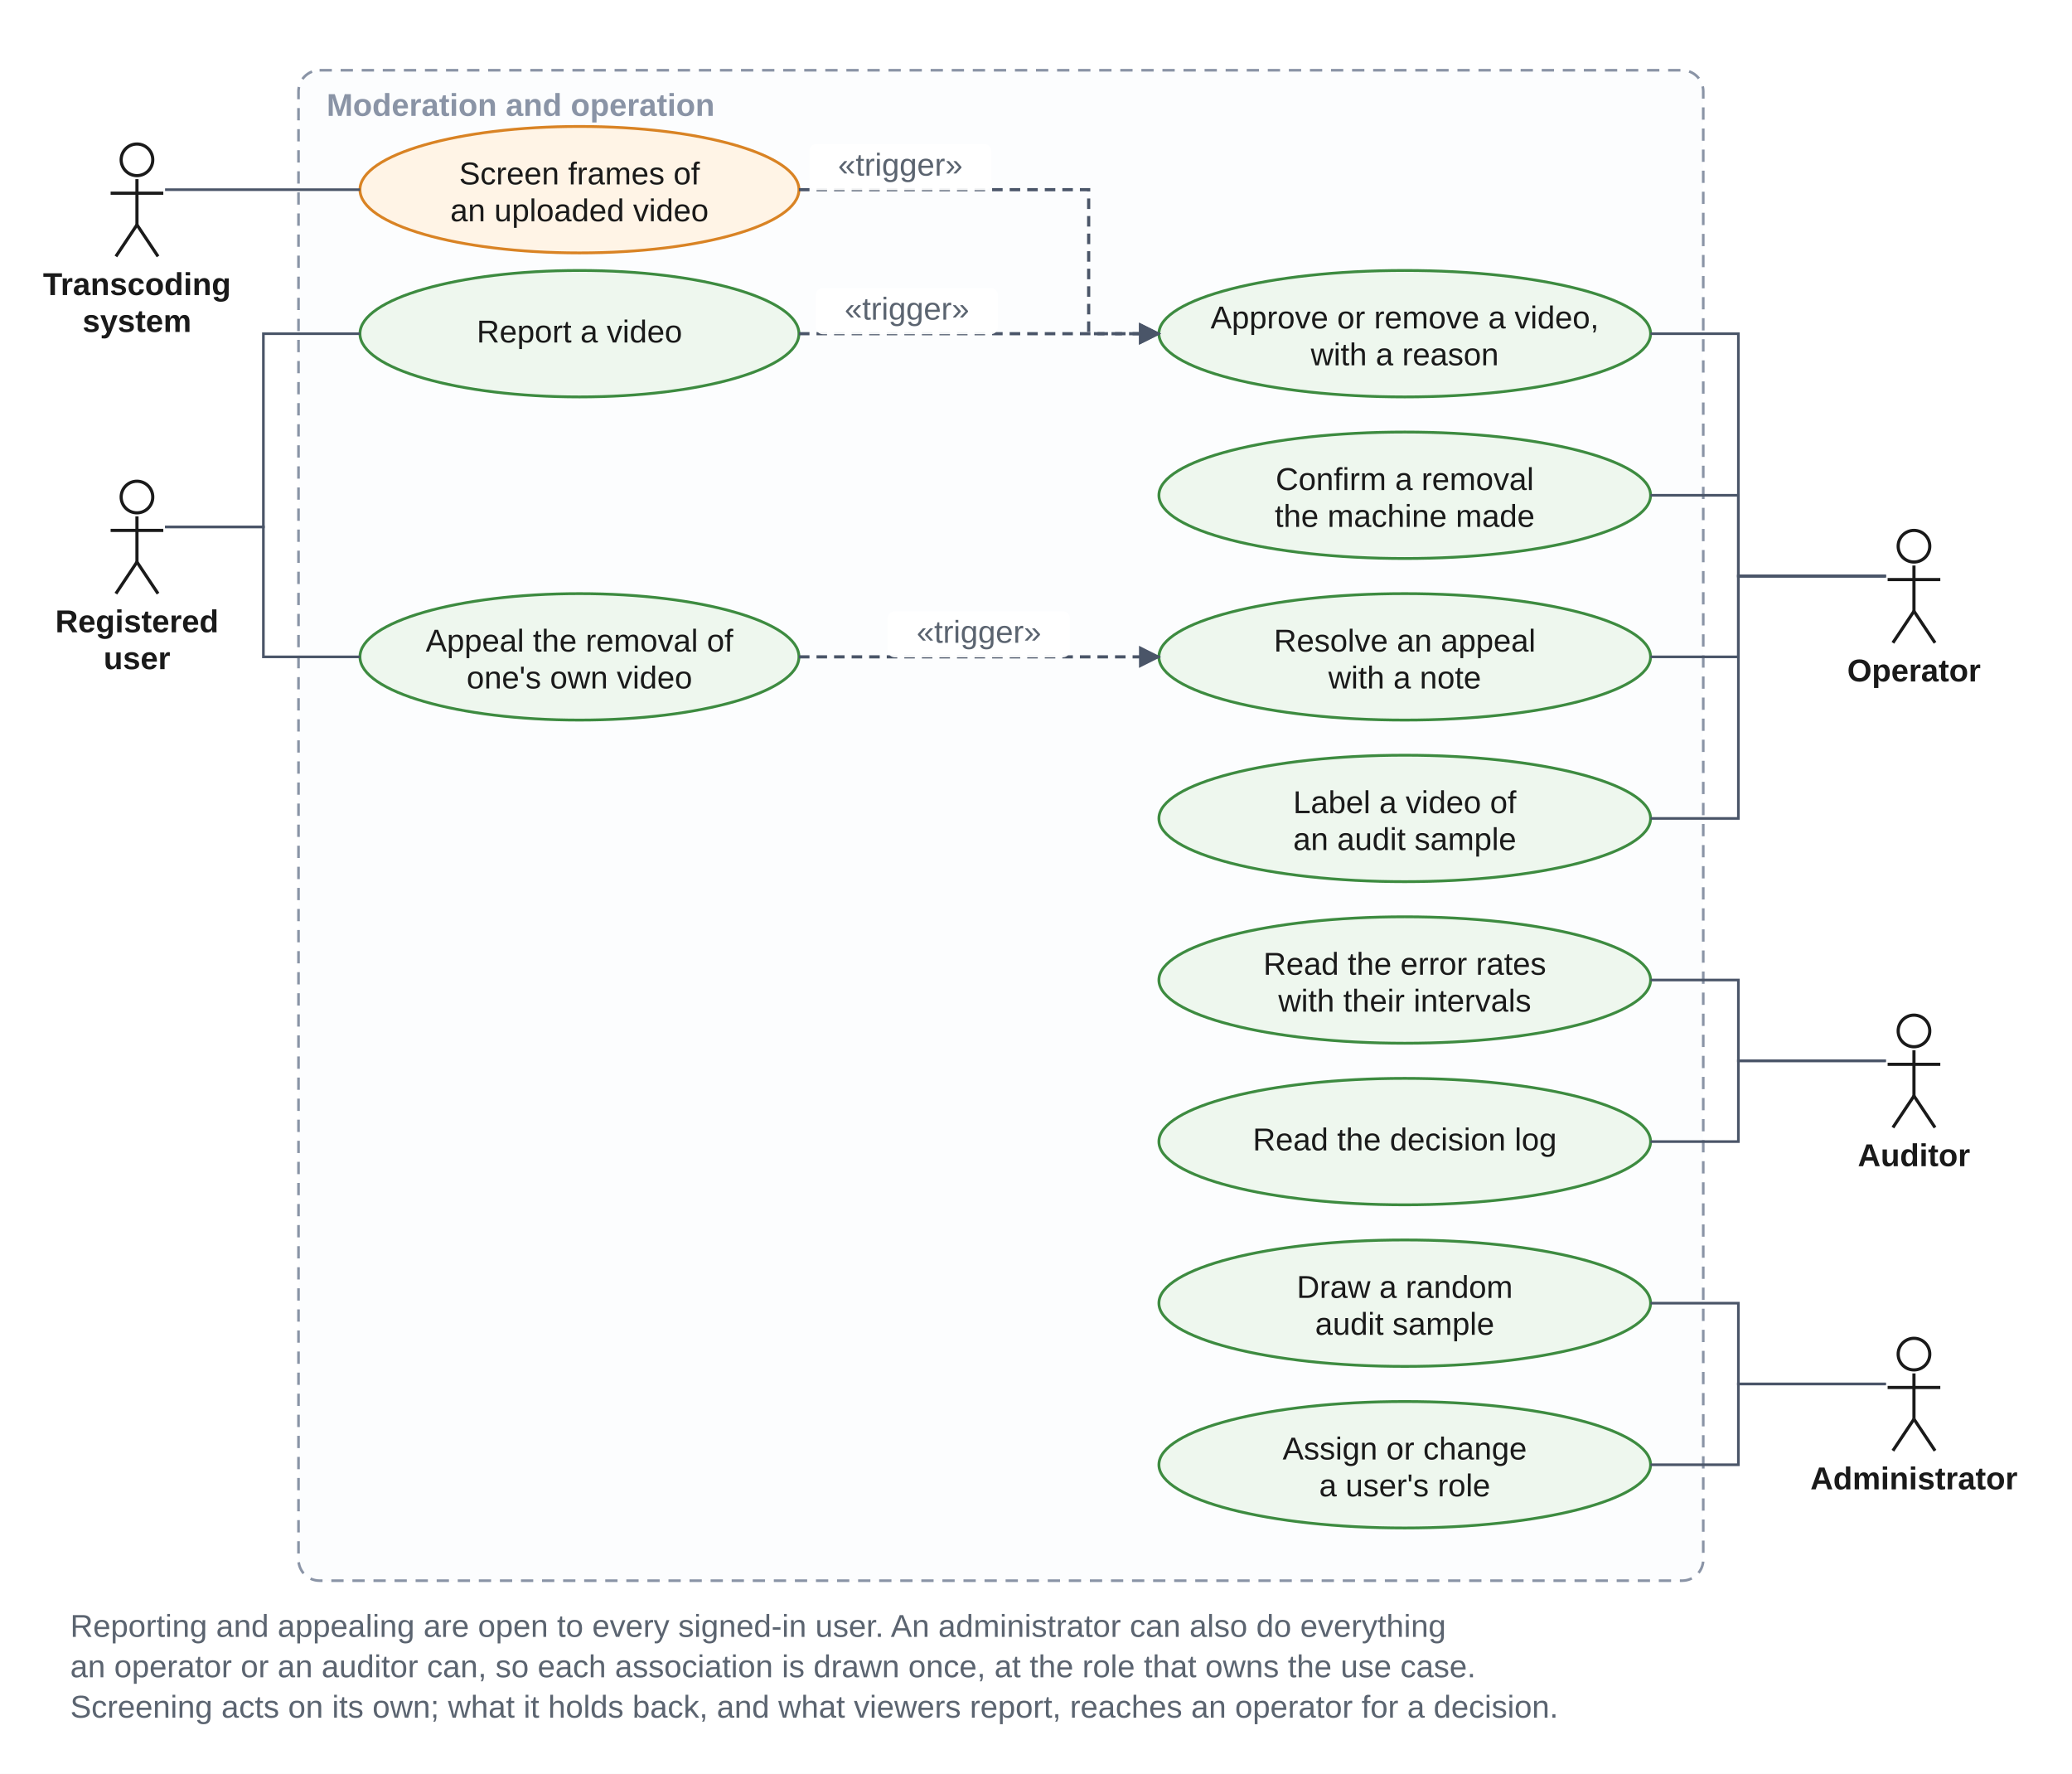
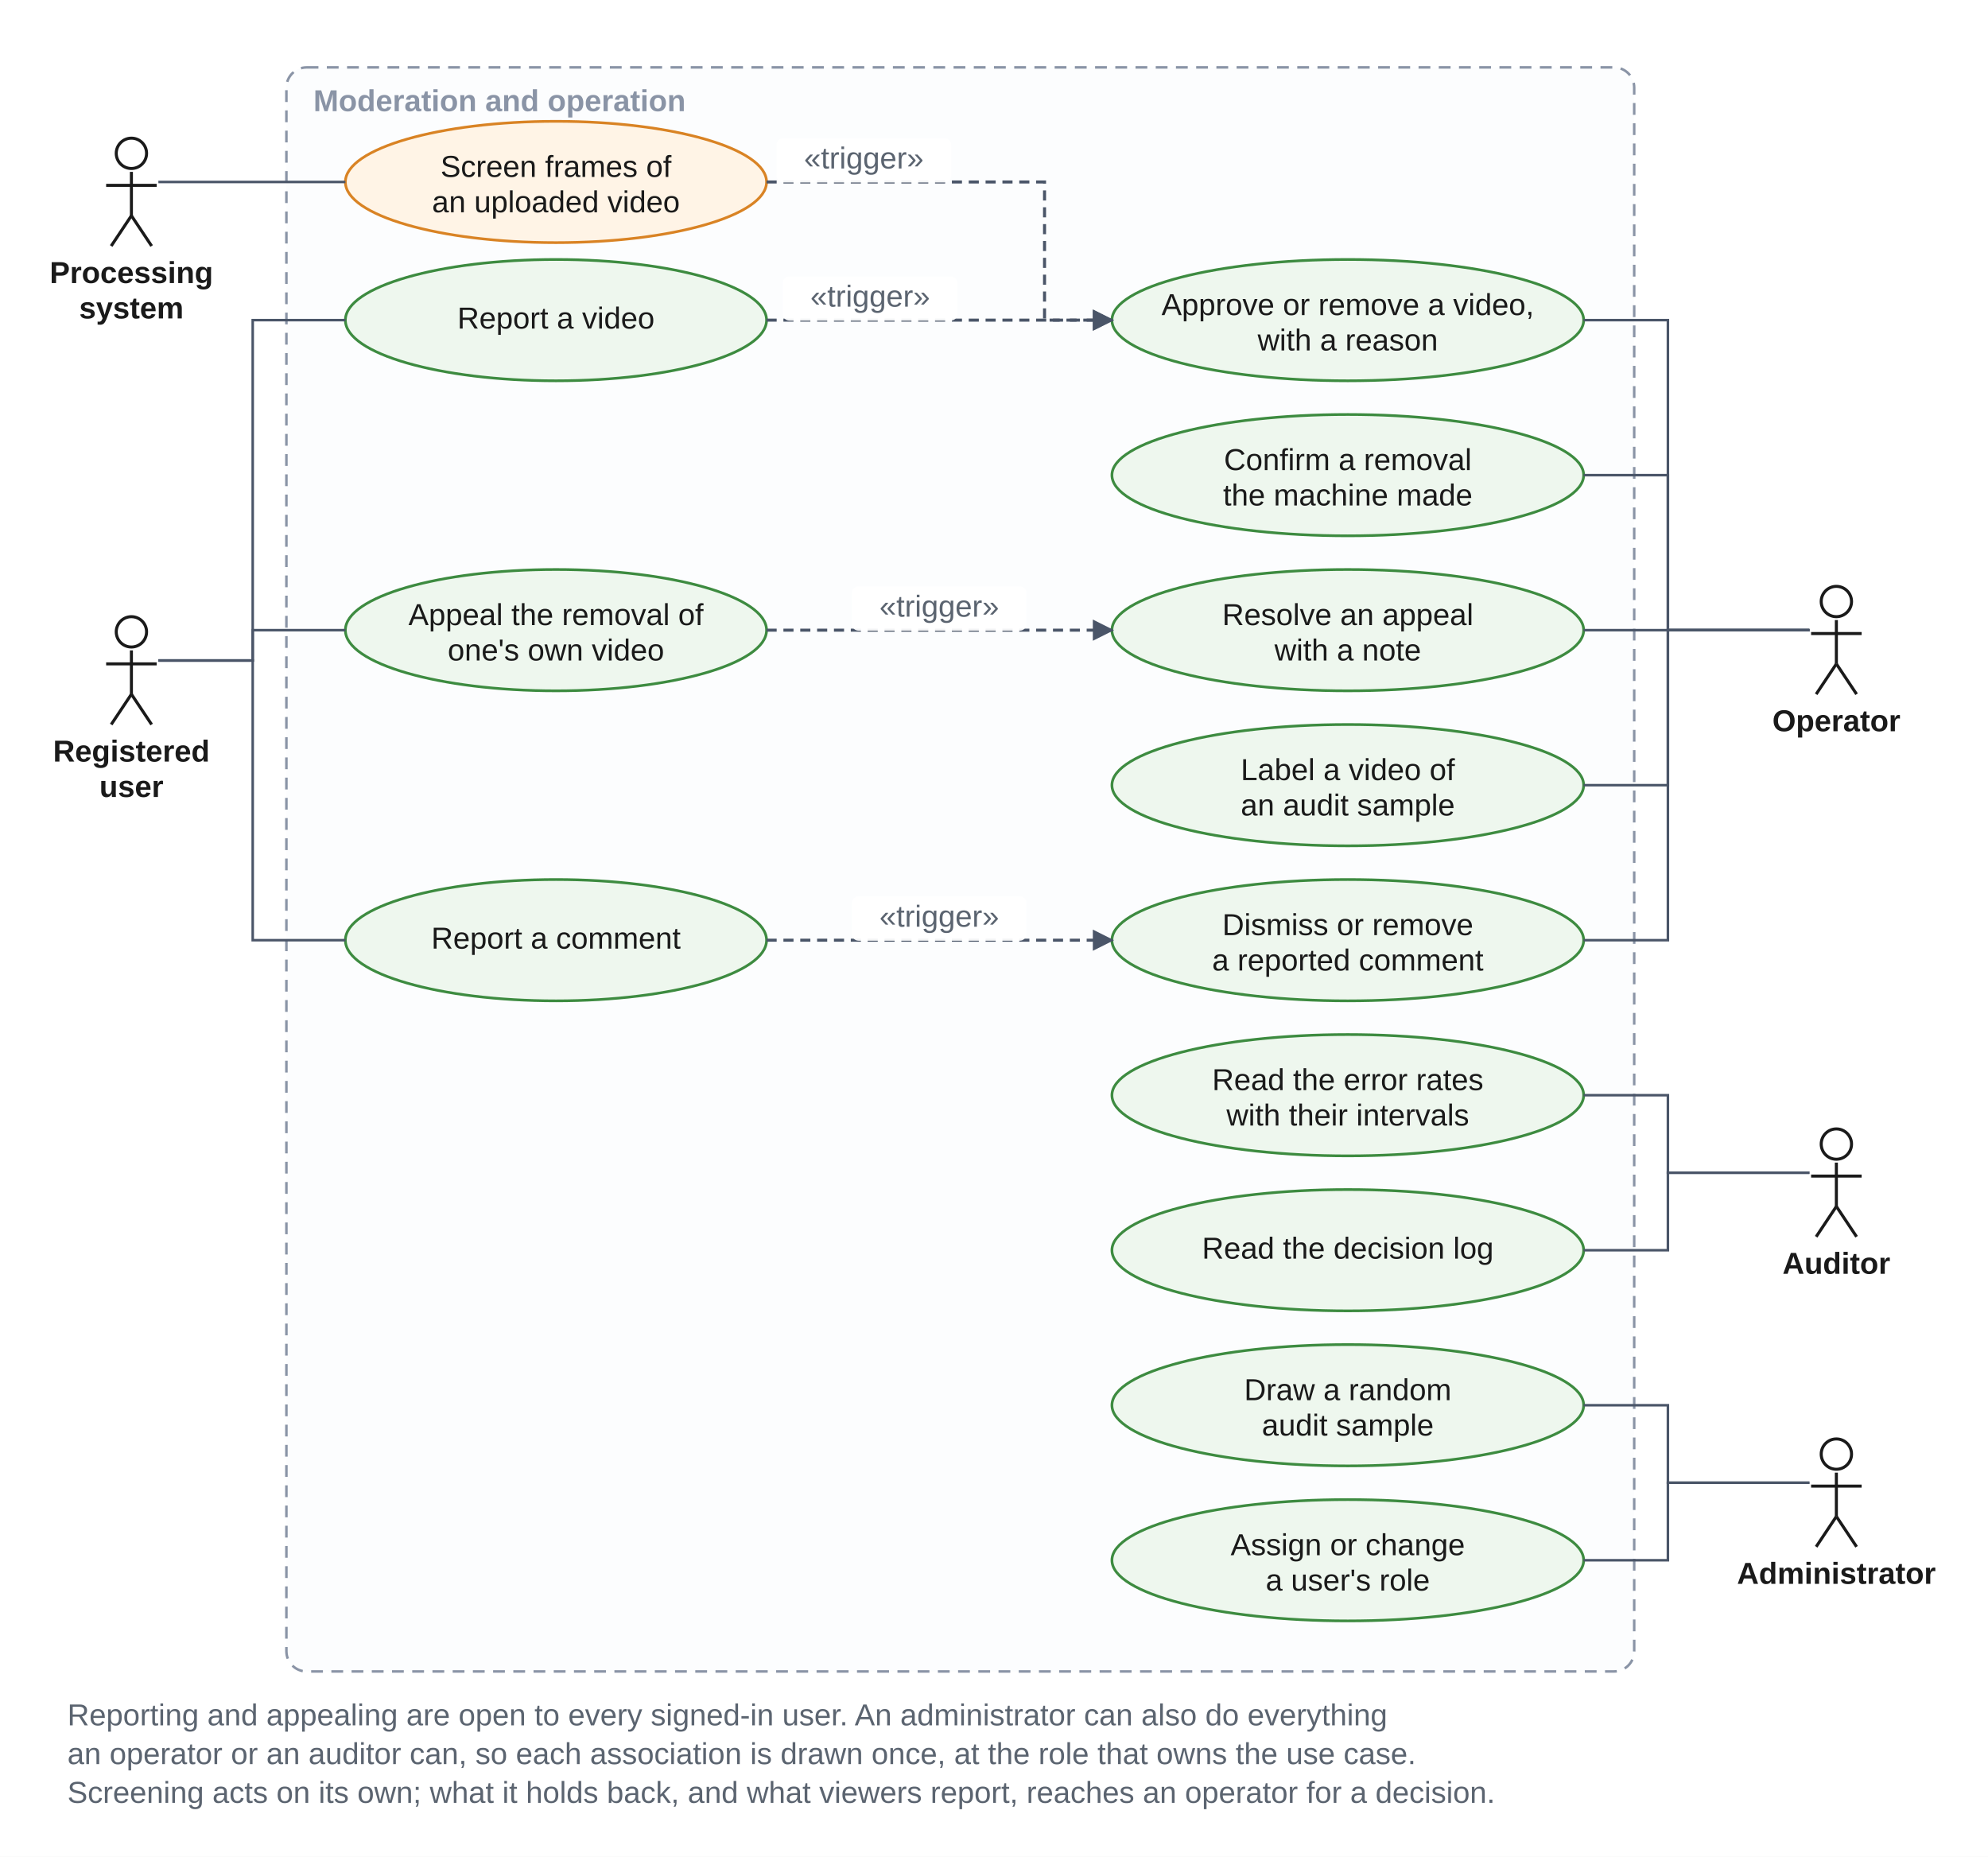
- <svg xmlns="http://www.w3.org/2000/svg" width="1180" height="1010" viewBox="0 0 1180 1010">
+ <svg xmlns="http://www.w3.org/2000/svg" width="1180" height="1102" viewBox="0 0 1180 1102">
  <defs>
    <marker id="arrow" viewBox="0 0 10 10" refX="9" refY="5" markerWidth="7" markerHeight="7" orient="auto-start-reverse">
      <path d="M 0 0 L 10 5 L 0 10 z" fill="#4a5568" />
    </marker>
  </defs>
-   <rect width="1180" height="1010" fill="#ffffff" />
-   <rect x="170" y="40" width="800" height="860" rx="12" fill="#fcfdfe" stroke="#8a94a6" stroke-width="1.5" stroke-dasharray="7 5" />
+   <rect width="1180" height="1102" fill="#ffffff" />
+   <rect x="170" y="40" width="800" height="952" rx="12" fill="#fcfdfe" stroke="#8a94a6" stroke-width="1.5" stroke-dasharray="7 5" />
  <text x="186" y="66.0" font-family="Arial, Helvetica, sans-serif" font-size="18" font-weight="bold" fill="#8a94a6" text-anchor="start">Moderation and operation</text>
  <ellipse cx="800" cy="190" rx="140" ry="36" fill="#eef7ee" stroke="#3d8b40" stroke-width="1.6" />
  <text x="800" y="187.0" font-family="Arial, Helvetica, sans-serif" font-size="18" font-weight="normal" fill="#1a1a1a" text-anchor="middle">Approve or remove a video,</text>
  <text x="800" y="208.0" font-family="Arial, Helvetica, sans-serif" font-size="18" font-weight="normal" fill="#1a1a1a" text-anchor="middle">with a reason</text>
  <ellipse cx="800" cy="282" rx="140" ry="36" fill="#eef7ee" stroke="#3d8b40" stroke-width="1.6" />
  <text x="800" y="279.0" font-family="Arial, Helvetica, sans-serif" font-size="18" font-weight="normal" fill="#1a1a1a" text-anchor="middle">Confirm a removal</text>
  <text x="800" y="300.0" font-family="Arial, Helvetica, sans-serif" font-size="18" font-weight="normal" fill="#1a1a1a" text-anchor="middle">the machine made</text>
  <ellipse cx="800" cy="374" rx="140" ry="36" fill="#eef7ee" stroke="#3d8b40" stroke-width="1.6" />
  <text x="800" y="371.0" font-family="Arial, Helvetica, sans-serif" font-size="18" font-weight="normal" fill="#1a1a1a" text-anchor="middle">Resolve an appeal</text>
  <text x="800" y="392.0" font-family="Arial, Helvetica, sans-serif" font-size="18" font-weight="normal" fill="#1a1a1a" text-anchor="middle">with a note</text>
  <ellipse cx="800" cy="466" rx="140" ry="36" fill="#eef7ee" stroke="#3d8b40" stroke-width="1.6" />
  <text x="800" y="463.0" font-family="Arial, Helvetica, sans-serif" font-size="18" font-weight="normal" fill="#1a1a1a" text-anchor="middle">Label a video of</text>
  <text x="800" y="484.0" font-family="Arial, Helvetica, sans-serif" font-size="18" font-weight="normal" fill="#1a1a1a" text-anchor="middle">an audit sample</text>
  <ellipse cx="800" cy="558" rx="140" ry="36" fill="#eef7ee" stroke="#3d8b40" stroke-width="1.6" />
-   <text x="800" y="555.0" font-family="Arial, Helvetica, sans-serif" font-size="18" font-weight="normal" fill="#1a1a1a" text-anchor="middle">Read the error rates</text>
-   <text x="800" y="576.0" font-family="Arial, Helvetica, sans-serif" font-size="18" font-weight="normal" fill="#1a1a1a" text-anchor="middle">with their intervals</text>
+   <text x="800" y="555.0" font-family="Arial, Helvetica, sans-serif" font-size="18" font-weight="normal" fill="#1a1a1a" text-anchor="middle">Dismiss or remove</text>
+   <text x="800" y="576.0" font-family="Arial, Helvetica, sans-serif" font-size="18" font-weight="normal" fill="#1a1a1a" text-anchor="middle">a reported comment</text>
  <ellipse cx="800" cy="650" rx="140" ry="36" fill="#eef7ee" stroke="#3d8b40" stroke-width="1.6" />
-   <text x="800" y="655.0" font-family="Arial, Helvetica, sans-serif" font-size="18" font-weight="normal" fill="#1a1a1a" text-anchor="middle">Read the decision log</text>
+   <text x="800" y="647.0" font-family="Arial, Helvetica, sans-serif" font-size="18" font-weight="normal" fill="#1a1a1a" text-anchor="middle">Read the error rates</text>
+   <text x="800" y="668.0" font-family="Arial, Helvetica, sans-serif" font-size="18" font-weight="normal" fill="#1a1a1a" text-anchor="middle">with their intervals</text>
  <ellipse cx="800" cy="742" rx="140" ry="36" fill="#eef7ee" stroke="#3d8b40" stroke-width="1.6" />
-   <text x="800" y="739.0" font-family="Arial, Helvetica, sans-serif" font-size="18" font-weight="normal" fill="#1a1a1a" text-anchor="middle">Draw a random</text>
-   <text x="800" y="760.0" font-family="Arial, Helvetica, sans-serif" font-size="18" font-weight="normal" fill="#1a1a1a" text-anchor="middle">audit sample</text>
+   <text x="800" y="747.0" font-family="Arial, Helvetica, sans-serif" font-size="18" font-weight="normal" fill="#1a1a1a" text-anchor="middle">Read the decision log</text>
  <ellipse cx="800" cy="834" rx="140" ry="36" fill="#eef7ee" stroke="#3d8b40" stroke-width="1.6" />
-   <text x="800" y="831.0" font-family="Arial, Helvetica, sans-serif" font-size="18" font-weight="normal" fill="#1a1a1a" text-anchor="middle">Assign or change</text>
-   <text x="800" y="852.0" font-family="Arial, Helvetica, sans-serif" font-size="18" font-weight="normal" fill="#1a1a1a" text-anchor="middle">a user's role</text>
+   <text x="800" y="831.0" font-family="Arial, Helvetica, sans-serif" font-size="18" font-weight="normal" fill="#1a1a1a" text-anchor="middle">Draw a random</text>
+   <text x="800" y="852.0" font-family="Arial, Helvetica, sans-serif" font-size="18" font-weight="normal" fill="#1a1a1a" text-anchor="middle">audit sample</text>
+   <ellipse cx="800" cy="926" rx="140" ry="36" fill="#eef7ee" stroke="#3d8b40" stroke-width="1.6" />
+   <text x="800" y="923.0" font-family="Arial, Helvetica, sans-serif" font-size="18" font-weight="normal" fill="#1a1a1a" text-anchor="middle">Assign or change</text>
+   <text x="800" y="944.0" font-family="Arial, Helvetica, sans-serif" font-size="18" font-weight="normal" fill="#1a1a1a" text-anchor="middle">a user's role</text>
  <ellipse cx="330" cy="108" rx="125" ry="36" fill="#fff4e6" stroke="#d98324" stroke-width="1.6" />
  <text x="330" y="105.0" font-family="Arial, Helvetica, sans-serif" font-size="18" font-weight="normal" fill="#1a1a1a" text-anchor="middle">Screen frames of</text>
  <text x="330" y="126.0" font-family="Arial, Helvetica, sans-serif" font-size="18" font-weight="normal" fill="#1a1a1a" text-anchor="middle">an uploaded video</text>
  <ellipse cx="330" cy="190" rx="125" ry="36" fill="#eef7ee" stroke="#3d8b40" stroke-width="1.6" />
  <text x="330" y="195.0" font-family="Arial, Helvetica, sans-serif" font-size="18" font-weight="normal" fill="#1a1a1a" text-anchor="middle">Report a video</text>
  <ellipse cx="330" cy="374" rx="125" ry="36" fill="#eef7ee" stroke="#3d8b40" stroke-width="1.6" />
  <text x="330" y="371.0" font-family="Arial, Helvetica, sans-serif" font-size="18" font-weight="normal" fill="#1a1a1a" text-anchor="middle">Appeal the removal of</text>
  <text x="330" y="392.0" font-family="Arial, Helvetica, sans-serif" font-size="18" font-weight="normal" fill="#1a1a1a" text-anchor="middle">one's own video</text>
+   <ellipse cx="330" cy="558" rx="125" ry="36" fill="#eef7ee" stroke="#3d8b40" stroke-width="1.6" />
+   <text x="330" y="563.0" font-family="Arial, Helvetica, sans-serif" font-size="18" font-weight="normal" fill="#1a1a1a" text-anchor="middle">Report a comment</text>
  <circle cx="78" cy="91" r="9" fill="none" stroke="#1a1a1a" stroke-width="1.8" />
  <path d="M 78 102 L 78 128" stroke="#1a1a1a" stroke-width="1.8" />
  <path d="M 63 110 L 93 110" stroke="#1a1a1a" stroke-width="1.8" />
  <path d="M 78 128 L 66 146" stroke="#1a1a1a" stroke-width="1.8" />
  <path d="M 78 128 L 90 146" stroke="#1a1a1a" stroke-width="1.8" />
-   <text x="78" y="168.0" font-family="Arial, Helvetica, sans-serif" font-size="18" font-weight="bold" fill="#1a1a1a" text-anchor="middle">Transcoding</text>
+   <text x="78" y="168.0" font-family="Arial, Helvetica, sans-serif" font-size="18" font-weight="bold" fill="#1a1a1a" text-anchor="middle">Processing</text>
  <text x="78" y="189.0" font-family="Arial, Helvetica, sans-serif" font-size="18" font-weight="bold" fill="#1a1a1a" text-anchor="middle">system</text>
-   <circle cx="78" cy="283" r="9" fill="none" stroke="#1a1a1a" stroke-width="1.8" />
-   <path d="M 78 294 L 78 320" stroke="#1a1a1a" stroke-width="1.8" />
-   <path d="M 63 302 L 93 302" stroke="#1a1a1a" stroke-width="1.8" />
-   <path d="M 78 320 L 66 338" stroke="#1a1a1a" stroke-width="1.8" />
-   <path d="M 78 320 L 90 338" stroke="#1a1a1a" stroke-width="1.8" />
-   <text x="78" y="360.0" font-family="Arial, Helvetica, sans-serif" font-size="18" font-weight="bold" fill="#1a1a1a" text-anchor="middle">Registered</text>
-   <text x="78" y="381.0" font-family="Arial, Helvetica, sans-serif" font-size="18" font-weight="bold" fill="#1a1a1a" text-anchor="middle">user</text>
-   <circle cx="1090" cy="311" r="9" fill="none" stroke="#1a1a1a" stroke-width="1.8" />
-   <path d="M 1090 322 L 1090 348" stroke="#1a1a1a" stroke-width="1.8" />
-   <path d="M 1075 330 L 1105 330" stroke="#1a1a1a" stroke-width="1.8" />
-   <path d="M 1090 348 L 1078 366" stroke="#1a1a1a" stroke-width="1.8" />
-   <path d="M 1090 348 L 1102 366" stroke="#1a1a1a" stroke-width="1.8" />
-   <text x="1090" y="388.0" font-family="Arial, Helvetica, sans-serif" font-size="18" font-weight="bold" fill="#1a1a1a" text-anchor="middle">Operator</text>
-   <circle cx="1090" cy="587" r="9" fill="none" stroke="#1a1a1a" stroke-width="1.8" />
-   <path d="M 1090 598 L 1090 624" stroke="#1a1a1a" stroke-width="1.8" />
-   <path d="M 1075 606 L 1105 606" stroke="#1a1a1a" stroke-width="1.8" />
-   <path d="M 1090 624 L 1078 642" stroke="#1a1a1a" stroke-width="1.8" />
-   <path d="M 1090 624 L 1102 642" stroke="#1a1a1a" stroke-width="1.8" />
-   <text x="1090" y="664.0" font-family="Arial, Helvetica, sans-serif" font-size="18" font-weight="bold" fill="#1a1a1a" text-anchor="middle">Auditor</text>
-   <circle cx="1090" cy="771" r="9" fill="none" stroke="#1a1a1a" stroke-width="1.8" />
-   <path d="M 1090 782 L 1090 808" stroke="#1a1a1a" stroke-width="1.8" />
-   <path d="M 1075 790 L 1105 790" stroke="#1a1a1a" stroke-width="1.8" />
-   <path d="M 1090 808 L 1078 826" stroke="#1a1a1a" stroke-width="1.8" />
-   <path d="M 1090 808 L 1102 826" stroke="#1a1a1a" stroke-width="1.8" />
-   <text x="1090" y="848.0" font-family="Arial, Helvetica, sans-serif" font-size="18" font-weight="bold" fill="#1a1a1a" text-anchor="middle">Administrator</text>
+   <circle cx="78" cy="375" r="9" fill="none" stroke="#1a1a1a" stroke-width="1.8" />
+   <path d="M 78 386 L 78 412" stroke="#1a1a1a" stroke-width="1.8" />
+   <path d="M 63 394 L 93 394" stroke="#1a1a1a" stroke-width="1.8" />
+   <path d="M 78 412 L 66 430" stroke="#1a1a1a" stroke-width="1.8" />
+   <path d="M 78 412 L 90 430" stroke="#1a1a1a" stroke-width="1.8" />
+   <text x="78" y="452.0" font-family="Arial, Helvetica, sans-serif" font-size="18" font-weight="bold" fill="#1a1a1a" text-anchor="middle">Registered</text>
+   <text x="78" y="473.0" font-family="Arial, Helvetica, sans-serif" font-size="18" font-weight="bold" fill="#1a1a1a" text-anchor="middle">user</text>
+   <circle cx="1090" cy="357" r="9" fill="none" stroke="#1a1a1a" stroke-width="1.8" />
+   <path d="M 1090 368 L 1090 394" stroke="#1a1a1a" stroke-width="1.8" />
+   <path d="M 1075 376 L 1105 376" stroke="#1a1a1a" stroke-width="1.8" />
+   <path d="M 1090 394 L 1078 412" stroke="#1a1a1a" stroke-width="1.8" />
+   <path d="M 1090 394 L 1102 412" stroke="#1a1a1a" stroke-width="1.8" />
+   <text x="1090" y="434.0" font-family="Arial, Helvetica, sans-serif" font-size="18" font-weight="bold" fill="#1a1a1a" text-anchor="middle">Operator</text>
+   <circle cx="1090" cy="679" r="9" fill="none" stroke="#1a1a1a" stroke-width="1.8" />
+   <path d="M 1090 690 L 1090 716" stroke="#1a1a1a" stroke-width="1.8" />
+   <path d="M 1075 698 L 1105 698" stroke="#1a1a1a" stroke-width="1.8" />
+   <path d="M 1090 716 L 1078 734" stroke="#1a1a1a" stroke-width="1.8" />
+   <path d="M 1090 716 L 1102 734" stroke="#1a1a1a" stroke-width="1.8" />
+   <text x="1090" y="756.0" font-family="Arial, Helvetica, sans-serif" font-size="18" font-weight="bold" fill="#1a1a1a" text-anchor="middle">Auditor</text>
+   <circle cx="1090" cy="863" r="9" fill="none" stroke="#1a1a1a" stroke-width="1.8" />
+   <path d="M 1090 874 L 1090 900" stroke="#1a1a1a" stroke-width="1.8" />
+   <path d="M 1075 882 L 1105 882" stroke="#1a1a1a" stroke-width="1.8" />
+   <path d="M 1090 900 L 1078 918" stroke="#1a1a1a" stroke-width="1.8" />
+   <path d="M 1090 900 L 1102 918" stroke="#1a1a1a" stroke-width="1.8" />
+   <text x="1090" y="940.0" font-family="Arial, Helvetica, sans-serif" font-size="18" font-weight="bold" fill="#1a1a1a" text-anchor="middle">Administrator</text>
  <path d="M 94 108 L 150 108 L 150 108 L 205 108" fill="none" stroke="#4a5568" stroke-width="1.5" />
-   <path d="M 94 300 L 150 300 L 150 190 L 205 190" fill="none" stroke="#4a5568" stroke-width="1.5" />
-   <path d="M 94 300 L 150 300 L 150 374 L 205 374" fill="none" stroke="#4a5568" stroke-width="1.5" />
-   <path d="M 1074 328 L 990 328 L 990 190 L 940 190" fill="none" stroke="#4a5568" stroke-width="1.5" />
-   <path d="M 1074 328 L 990 328 L 990 282 L 940 282" fill="none" stroke="#4a5568" stroke-width="1.5" />
-   <path d="M 1074 328 L 990 328 L 990 374 L 940 374" fill="none" stroke="#4a5568" stroke-width="1.5" />
-   <path d="M 1074 328 L 990 328 L 990 466 L 940 466" fill="none" stroke="#4a5568" stroke-width="1.5" />
-   <path d="M 1074 604 L 990 604 L 990 558 L 940 558" fill="none" stroke="#4a5568" stroke-width="1.5" />
-   <path d="M 1074 604 L 990 604 L 990 650 L 940 650" fill="none" stroke="#4a5568" stroke-width="1.5" />
-   <path d="M 1074 788 L 990 788 L 990 742 L 940 742" fill="none" stroke="#4a5568" stroke-width="1.5" />
-   <path d="M 1074 788 L 990 788 L 990 834 L 940 834" fill="none" stroke="#4a5568" stroke-width="1.5" />
+   <path d="M 94 392 L 150 392 L 150 190 L 205 190" fill="none" stroke="#4a5568" stroke-width="1.5" />
+   <path d="M 94 392 L 150 392 L 150 374 L 205 374" fill="none" stroke="#4a5568" stroke-width="1.5" />
+   <path d="M 94 392 L 150 392 L 150 558 L 205 558" fill="none" stroke="#4a5568" stroke-width="1.5" />
+   <path d="M 1074 374 L 990 374 L 990 190 L 940 190" fill="none" stroke="#4a5568" stroke-width="1.5" />
+   <path d="M 1074 374 L 990 374 L 990 282 L 940 282" fill="none" stroke="#4a5568" stroke-width="1.5" />
+   <path d="M 1074 374 L 990 374 L 990 374 L 940 374" fill="none" stroke="#4a5568" stroke-width="1.5" />
+   <path d="M 1074 374 L 990 374 L 990 466 L 940 466" fill="none" stroke="#4a5568" stroke-width="1.5" />
+   <path d="M 1074 374 L 990 374 L 990 558 L 940 558" fill="none" stroke="#4a5568" stroke-width="1.5" />
+   <path d="M 1074 696 L 990 696 L 990 650 L 940 650" fill="none" stroke="#4a5568" stroke-width="1.5" />
+   <path d="M 1074 696 L 990 696 L 990 742 L 940 742" fill="none" stroke="#4a5568" stroke-width="1.5" />
+   <path d="M 1074 880 L 990 880 L 990 834 L 940 834" fill="none" stroke="#4a5568" stroke-width="1.5" />
+   <path d="M 1074 880 L 990 880 L 990 926 L 940 926" fill="none" stroke="#4a5568" stroke-width="1.5" />
  <path d="M 455 190 L 660 190" fill="none" stroke="#4a5568" stroke-width="1.8" stroke-dasharray="6 4" marker-end="url(#arrow)" />
  <path d="M 455 108 L 620 108 L 620 190 L 660 190" fill="none" stroke="#4a5568" stroke-width="1.8" stroke-dasharray="6 4" marker-end="url(#arrow)" />
  <path d="M 455 374 L 660 374" fill="none" stroke="#4a5568" stroke-width="1.8" stroke-dasharray="6 4" marker-end="url(#arrow)" />
-   <text x="40" y="932.0" font-family="Arial, Helvetica, sans-serif" font-size="18" font-weight="normal" fill="#5b6470" text-anchor="start">Reporting and appealing are open to every signed-in user. An administrator can also do everything</text>
-   <text x="40" y="955.0" font-family="Arial, Helvetica, sans-serif" font-size="18" font-weight="normal" fill="#5b6470" text-anchor="start">an operator or an auditor can, so each association is drawn once, at the role that owns the use case.</text>
-   <text x="40" y="978.0" font-family="Arial, Helvetica, sans-serif" font-size="18" font-weight="normal" fill="#5b6470" text-anchor="start">Screening acts on its own; what it holds back, and what viewers report, reaches an operator for a decision.</text>
+   <path d="M 455 558 L 660 558" fill="none" stroke="#4a5568" stroke-width="1.8" stroke-dasharray="6 4" marker-end="url(#arrow)" />
+   <text x="40" y="1024.0" font-family="Arial, Helvetica, sans-serif" font-size="18" font-weight="normal" fill="#5b6470" text-anchor="start">Reporting and appealing are open to every signed-in user. An administrator can also do everything</text>
+   <text x="40" y="1047.0" font-family="Arial, Helvetica, sans-serif" font-size="18" font-weight="normal" fill="#5b6470" text-anchor="start">an operator or an auditor can, so each association is drawn once, at the role that owns the use case.</text>
+   <text x="40" y="1070.0" font-family="Arial, Helvetica, sans-serif" font-size="18" font-weight="normal" fill="#5b6470" text-anchor="start">Screening acts on its own; what it holds back, and what viewers report, reaches an operator for a decision.</text>
  <rect x="464.6" y="164.0" width="103.7" height="26.3" rx="4" fill="#ffffff" fill-opacity="0.93" />
  <text x="516.5" y="182.0" font-family="Arial, Helvetica, sans-serif" font-size="18" font-weight="normal" fill="#5b6470" text-anchor="middle">«trigger»</text>
  <rect x="460.9" y="82.0" width="103.7" height="26.3" rx="4" fill="#ffffff" fill-opacity="0.93" />
  <text x="512.75" y="100.0" font-family="Arial, Helvetica, sans-serif" font-size="18" font-weight="normal" fill="#5b6470" text-anchor="middle">«trigger»</text>
  <rect x="505.6" y="348.0" width="103.7" height="26.3" rx="4" fill="#ffffff" fill-opacity="0.93" />
  <text x="557.5" y="366.0" font-family="Arial, Helvetica, sans-serif" font-size="18" font-weight="normal" fill="#5b6470" text-anchor="middle">«trigger»</text>
+   <rect x="505.6" y="532.0" width="103.7" height="26.3" rx="4" fill="#ffffff" fill-opacity="0.93" />
+   <text x="557.5" y="550.0" font-family="Arial, Helvetica, sans-serif" font-size="18" font-weight="normal" fill="#5b6470" text-anchor="middle">«trigger»</text>
</svg>
